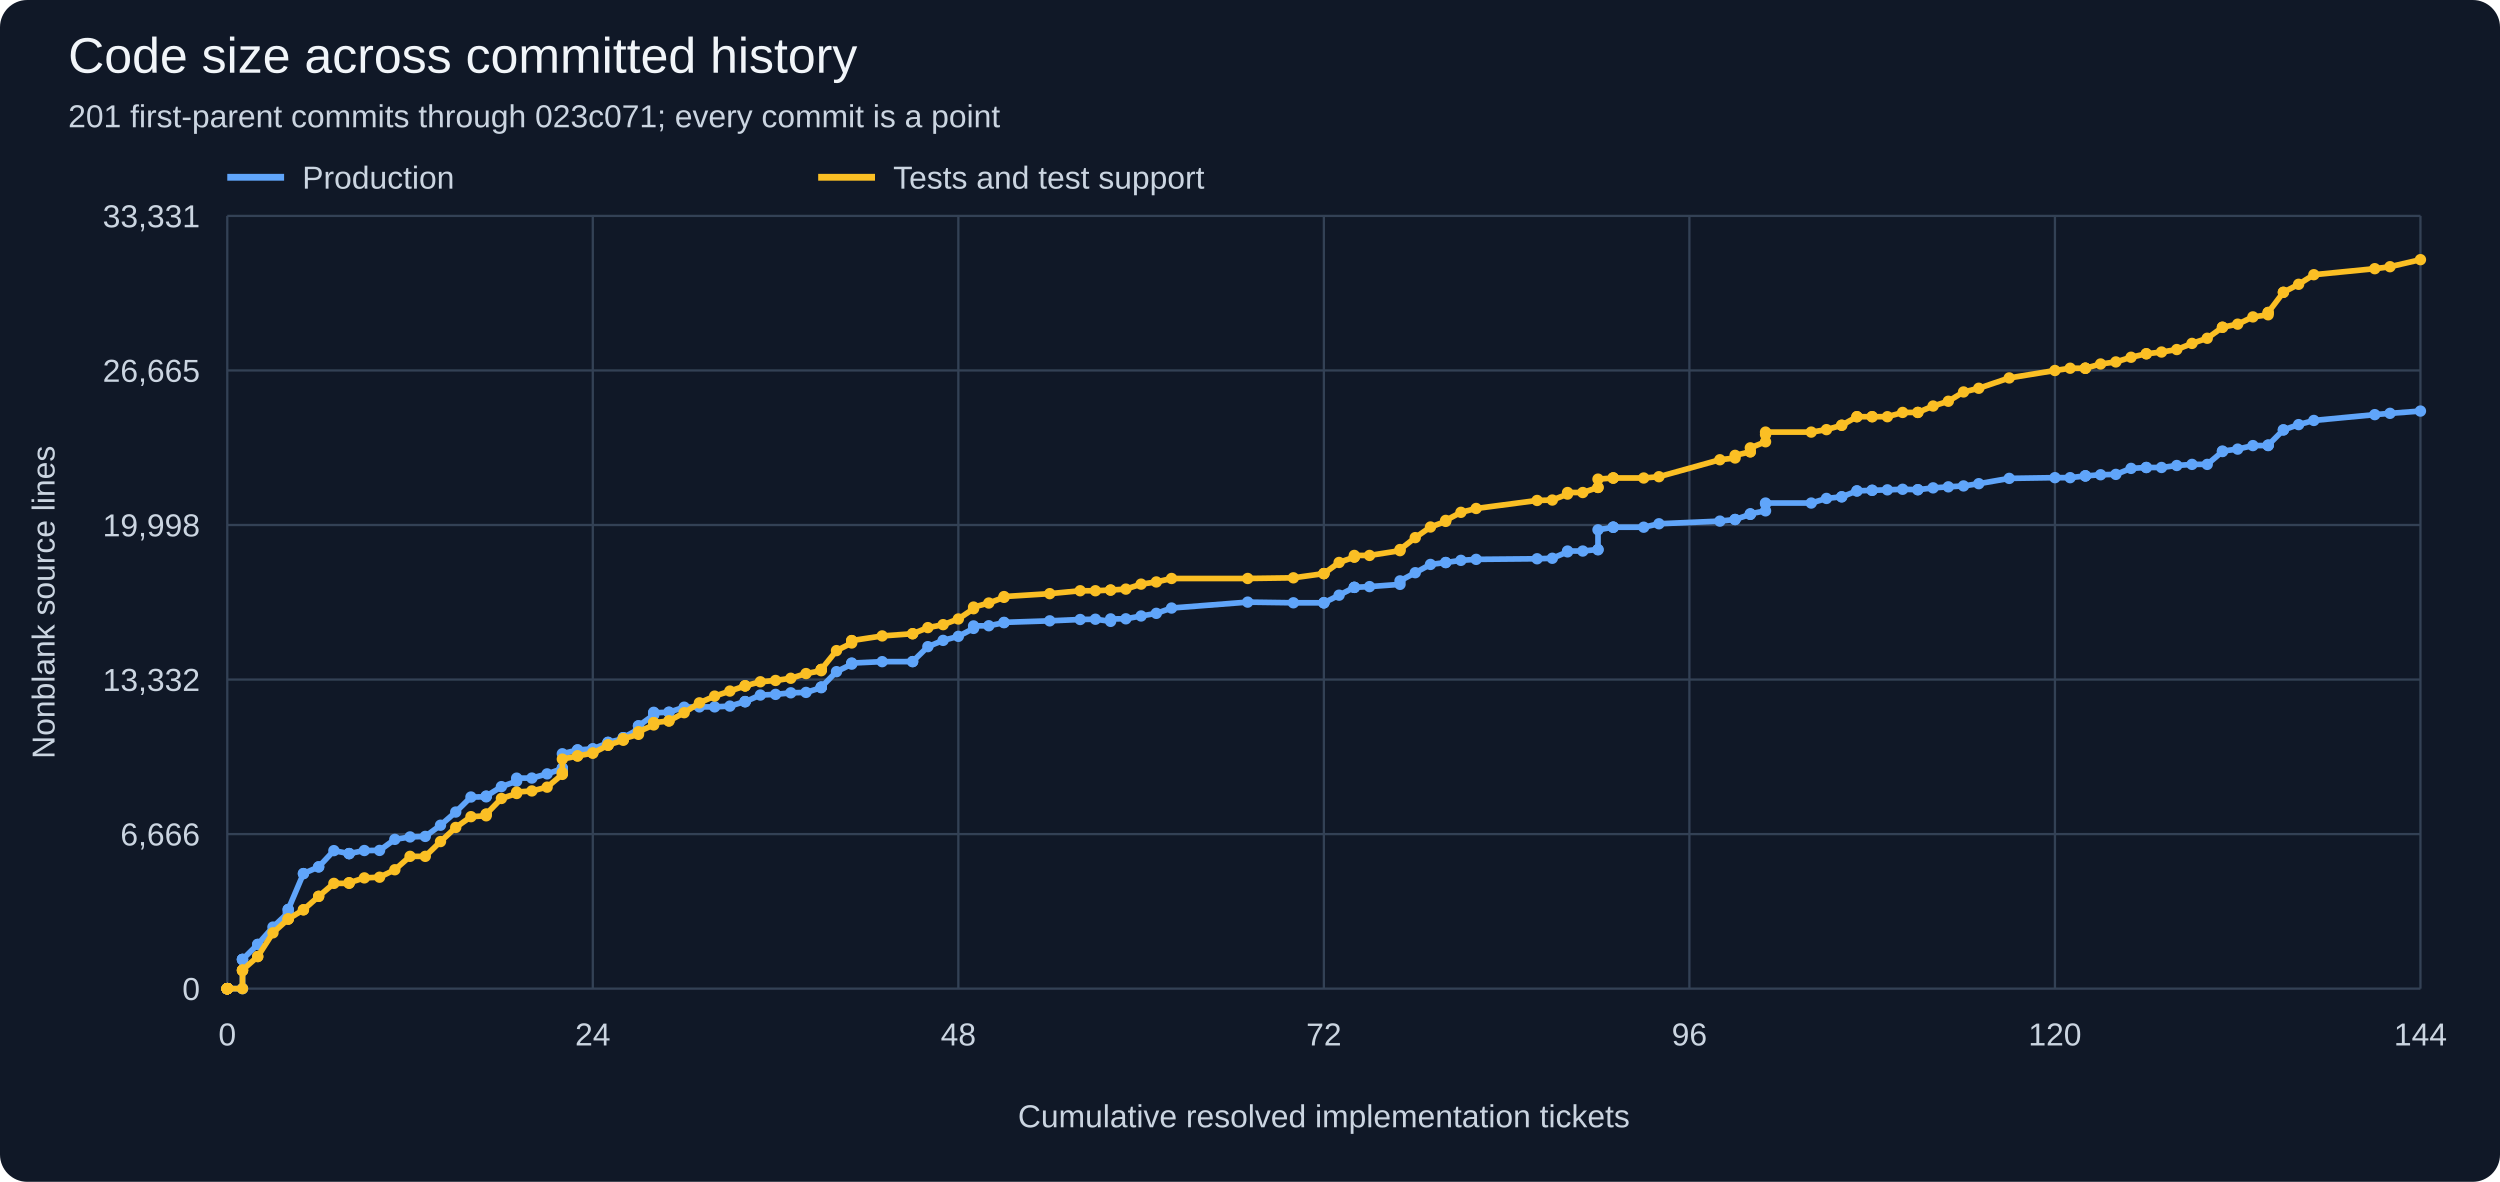
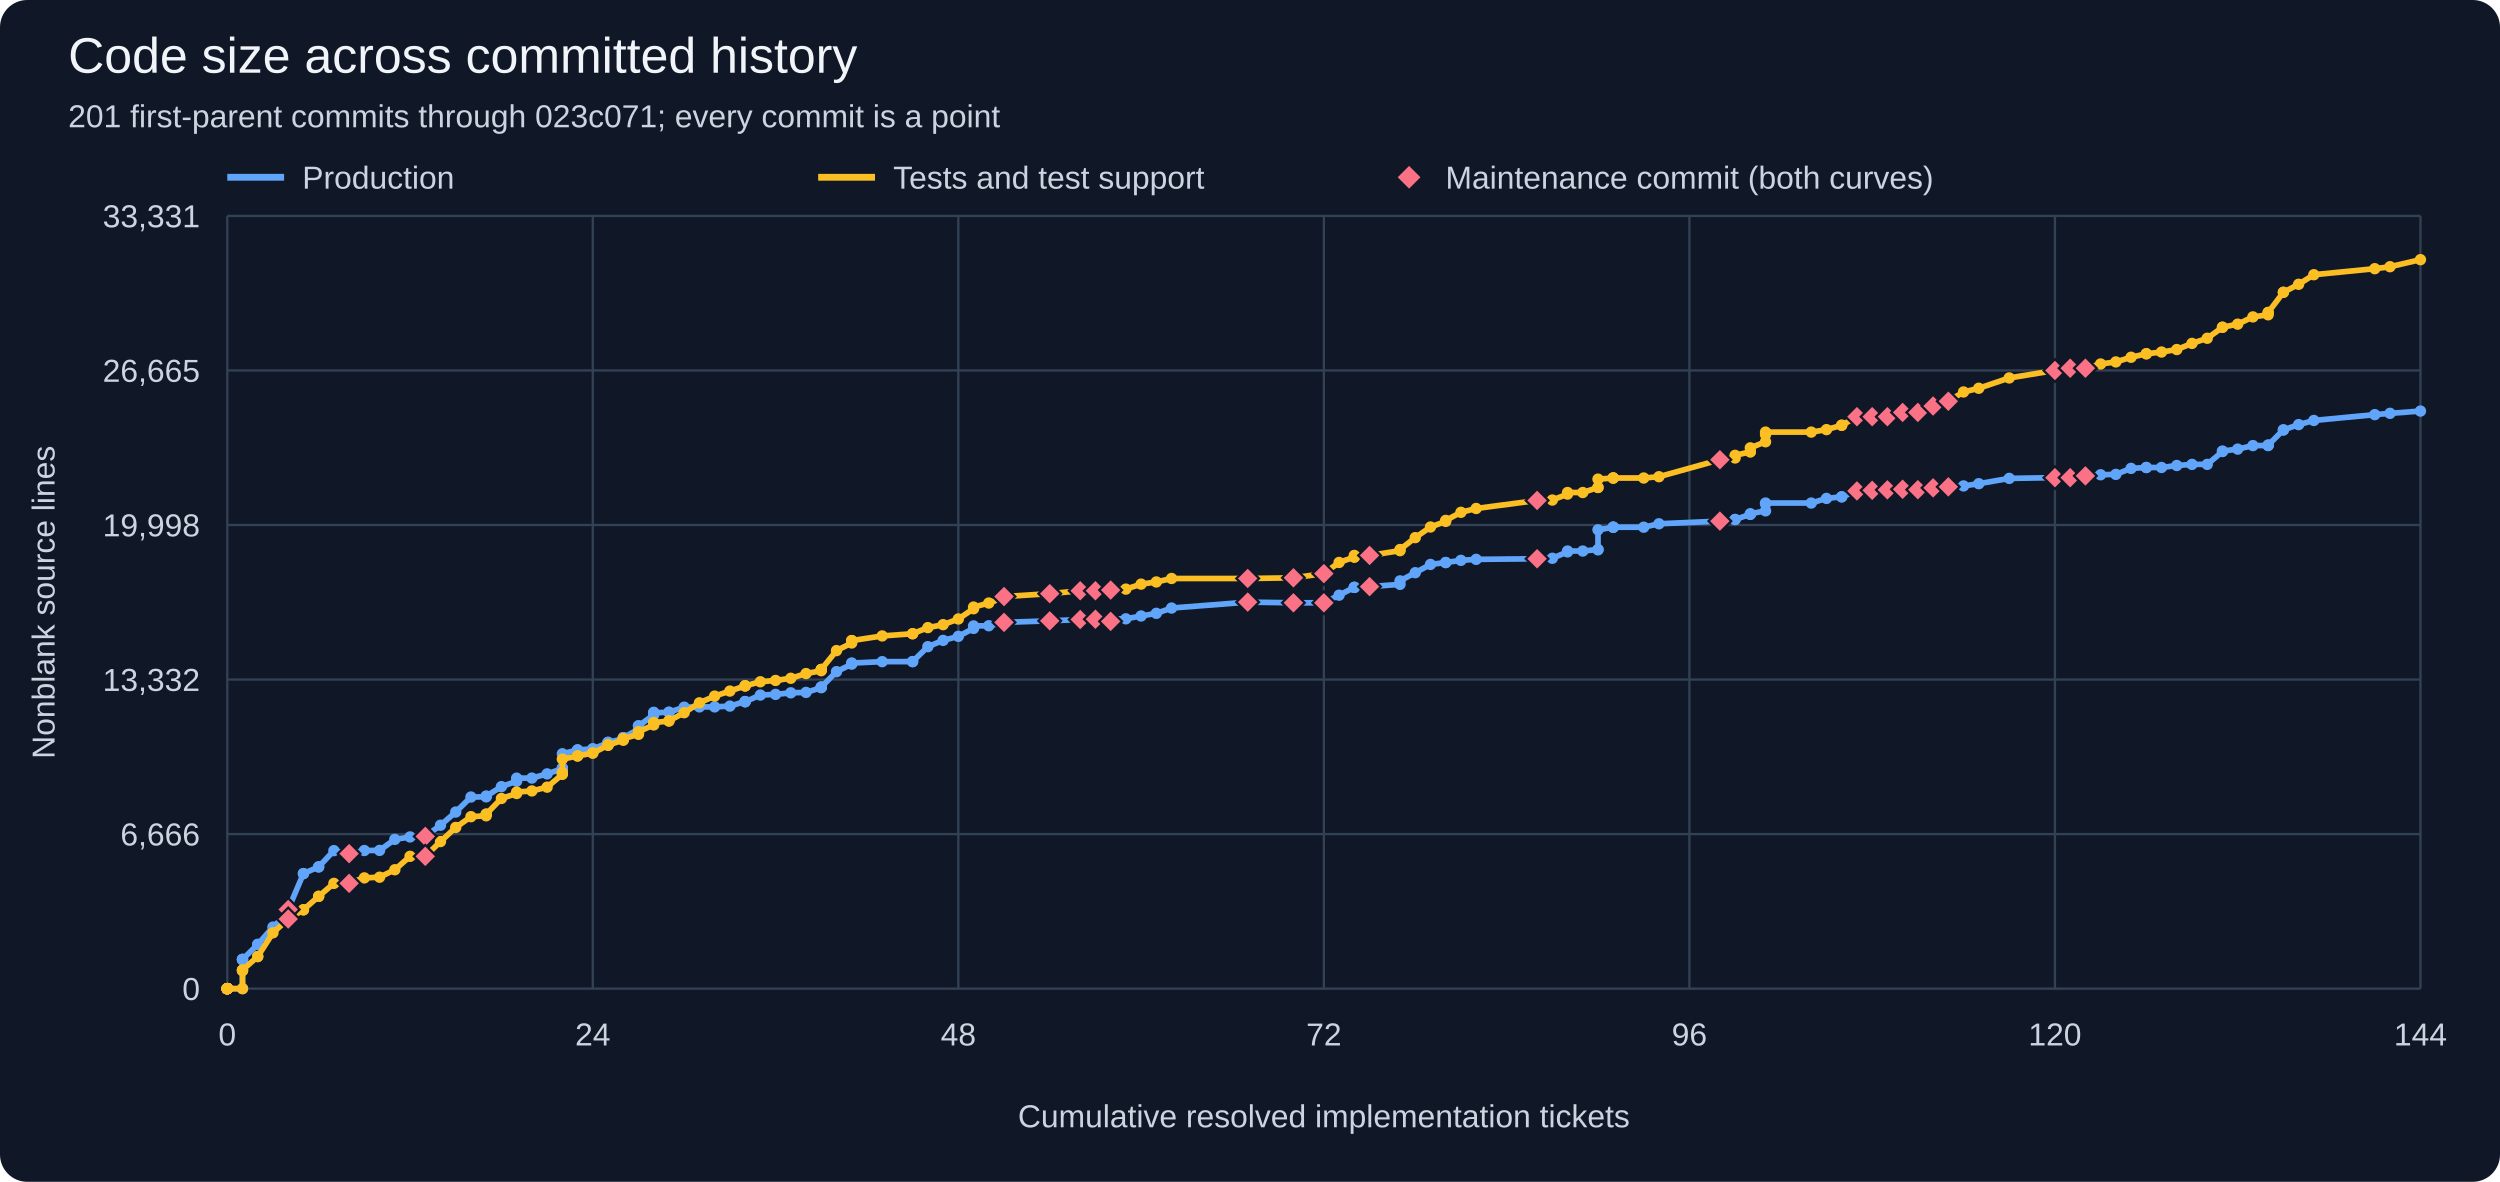
<svg xmlns="http://www.w3.org/2000/svg" viewBox="0 0 1100 520" role="img" aria-labelledby="title desc">
  <style>text{font-family:Arial,sans-serif;fill:#cbd5e1;font-size:14px}.grid{stroke:#334155;stroke-width:1}.line{fill:none;stroke-width:2.5;stroke-linejoin:round}</style>
  <rect width="1100" height="520" rx="12" fill="#101827" />
  <text x="30" y="32" style="font-size:22px;fill:#f1f5f9">Code size across committed history</text>
  <text x="30" y="56">201 first-parent commits through 023c071; every commit is a point</text>
  <path class="grid" d="M100,435.00h965" />
  <text x="88" y="440.00" text-anchor="end">0</text>
  <path class="grid" d="M100,367.00h965" />
  <text x="88" y="372.00" text-anchor="end">6,666</text>
  <path class="grid" d="M100,299.00h965" />
  <text x="88" y="304.00" text-anchor="end">13,332</text>
  <path class="grid" d="M100,231.00h965" />
  <text x="88" y="236.00" text-anchor="end">19,998</text>
  <path class="grid" d="M100,163.00h965" />
  <text x="88" y="168.00" text-anchor="end">26,665</text>
  <path class="grid" d="M100,95.00h965" />
  <text x="88" y="100.00" text-anchor="end">33,331</text>
  <path class="grid" d="M100.00,95v340" />
  <text x="100.00" y="460" text-anchor="middle">0</text>
  <path class="grid" d="M260.83,95v340" />
  <text x="260.83" y="460" text-anchor="middle">24</text>
  <path class="grid" d="M421.67,95v340" />
  <text x="421.67" y="460" text-anchor="middle">48</text>
  <path class="grid" d="M582.50,95v340" />
  <text x="582.50" y="460" text-anchor="middle">72</text>
  <path class="grid" d="M743.33,95v340" />
  <text x="743.33" y="460" text-anchor="middle">96</text>
  <path class="grid" d="M904.17,95v340" />
  <text x="904.17" y="460" text-anchor="middle">120</text>
  <path class="grid" d="M1065.00,95v340" />
  <text x="1065.00" y="460" text-anchor="middle">144</text>
  <polyline class="line" stroke="#60a5fa" points="100.00,435.00 100.00,435.00 100.00,435.00 100.00,435.00 100.00,435.00 100.00,435.00 100.00,435.00 100.00,435.00 100.00,435.00 100.00,435.00 100.00,435.00 100.00,435.00 100.00,435.00 100.00,435.00 100.00,435.00 100.00,435.00 100.00,435.00 100.00,435.00 100.00,435.00 106.70,435.00 106.70,422.16 106.70,422.16 106.70,422.16 106.70,422.16 113.40,415.55 113.40,415.55 120.10,407.92 126.81,401.55 126.81,400.17 126.81,400.17 133.51,384.38 133.51,384.38 140.21,381.43 140.21,381.43 146.91,374.28 153.61,375.61 153.61,375.57 153.61,375.57 160.31,374.23 167.01,374.18 173.72,369.32 180.42,368.25 187.12,368.02 193.82,363.10 200.52,357.30 207.22,350.69 213.92,350.61 213.92,350.33 213.92,350.33 220.62,346.12 227.33,343.73 227.33,342.39 234.03,342.35 240.73,340.51 247.43,338.20 247.43,338.11 247.43,337.93 247.43,331.66 254.13,329.97 254.13,329.97 260.83,329.51 260.83,329.51 267.53,326.86 267.53,326.64 267.53,326.64 274.24,325.07 274.24,325.13 274.24,324.56 274.24,324.56 280.94,320.86 280.94,319.38 280.94,319.38 287.64,314.57 287.64,313.42 287.64,313.63 294.34,313.39 294.34,313.39 301.04,311.16 307.74,311.03 314.44,311.03 321.15,310.68 327.85,308.67 327.85,308.76 327.85,308.76 334.55,305.82 341.25,305.53 347.95,304.84 354.65,304.66 361.35,302.59 361.35,302.35 361.35,302.35 361.35,302.35 368.06,295.53 374.76,292.22 374.76,291.89 374.76,291.75 388.16,291.13 401.56,291.10 401.56,291.10 408.26,284.53 414.97,281.77 421.67,279.99 428.37,276.50 428.37,275.41 435.07,275.33 441.77,273.98 441.77,273.84 461.88,273.17 475.28,272.58 481.98,272.46 488.68,273.40 488.68,272.32 495.38,272.28 502.08,271.03 508.78,269.87 515.49,267.54 548.99,264.93 569.10,265.23 582.50,265.23 582.50,265.23 582.50,265.23 589.20,261.88 595.90,258.45 595.90,258.45 595.90,258.44 602.60,258.11 616.01,257.12 616.01,255.59 622.71,251.99 629.41,248.35 636.11,247.51 636.11,247.52 642.81,246.55 649.51,246.12 676.32,245.86 683.02,245.64 689.72,242.82 689.72,242.46 696.42,242.46 703.12,241.77 703.12,241.91 703.12,233.12 709.83,231.97 709.83,231.97 709.83,231.97 723.23,231.97 729.93,230.46 756.74,229.29 763.44,228.58 763.44,228.58 770.14,226.30 770.14,226.30 770.14,226.05 776.84,224.77 776.84,221.69 776.84,221.34 796.94,221.34 803.65,219.31 810.35,218.60 810.35,218.60 817.05,216.01 817.05,216.01 823.75,215.73 823.75,215.73 830.45,215.53 837.15,215.28 843.85,215.47 843.85,215.47 850.56,214.66 857.26,214.21 863.96,213.81 870.66,212.82 884.06,210.49 904.17,210.17 910.87,210.17 917.57,209.39 917.57,209.39 917.57,209.39 924.27,208.89 930.97,208.73 937.67,206.09 944.38,205.70 944.38,205.70 951.08,205.69 957.78,204.82 964.48,204.33 971.18,204.33 977.88,198.68 977.88,198.47 984.58,197.61 991.28,196.06 997.99,196.06 997.99,195.86 997.99,195.86 1004.69,189.16 1004.69,189.16 1011.39,186.83 1018.09,185.00 1044.90,182.44 1051.60,181.87 1065.00,180.87" />
  <circle cx="100.00" cy="435.00" r="2.5" fill="#60a5fa" />
  <circle cx="100.00" cy="435.00" r="2.5" fill="#60a5fa" />
  <circle cx="100.00" cy="435.00" r="2.5" fill="#60a5fa" />
  <circle cx="100.00" cy="435.00" r="2.5" fill="#60a5fa" />
  <circle cx="100.00" cy="435.00" r="2.5" fill="#60a5fa" />
  <circle cx="100.00" cy="435.00" r="2.5" fill="#60a5fa" />
  <circle cx="100.00" cy="435.00" r="2.5" fill="#60a5fa" />
  <circle cx="100.00" cy="435.00" r="2.5" fill="#60a5fa" />
  <circle cx="100.00" cy="435.00" r="2.5" fill="#60a5fa" />
  <circle cx="100.00" cy="435.00" r="2.5" fill="#60a5fa" />
  <circle cx="100.00" cy="435.00" r="2.5" fill="#60a5fa" />
  <circle cx="100.00" cy="435.00" r="2.5" fill="#60a5fa" />
  <circle cx="100.00" cy="435.00" r="2.5" fill="#60a5fa" />
  <circle cx="100.00" cy="435.00" r="2.5" fill="#60a5fa" />
  <circle cx="100.00" cy="435.00" r="2.5" fill="#60a5fa" />
  <circle cx="100.00" cy="435.00" r="2.5" fill="#60a5fa" />
  <circle cx="100.00" cy="435.00" r="2.5" fill="#60a5fa" />
  <circle cx="100.00" cy="435.00" r="2.5" fill="#60a5fa" />
  <circle cx="100.00" cy="435.00" r="2.5" fill="#60a5fa" />
  <circle cx="106.70" cy="435.00" r="2.5" fill="#60a5fa" />
  <circle cx="106.70" cy="422.16" r="2.5" fill="#60a5fa" />
  <circle cx="106.70" cy="422.16" r="2.5" fill="#60a5fa" />
  <circle cx="106.70" cy="422.16" r="2.5" fill="#60a5fa" />
  <circle cx="106.70" cy="422.16" r="2.5" fill="#60a5fa" />
  <circle cx="113.40" cy="415.55" r="2.5" fill="#60a5fa" />
  <circle cx="113.40" cy="415.55" r="2.5" fill="#60a5fa" />
  <circle cx="120.10" cy="407.92" r="2.5" fill="#60a5fa" />
  <circle cx="126.81" cy="401.55" r="2.5" fill="#60a5fa" />
  <circle cx="126.81" cy="400.17" r="2.5" fill="#60a5fa" />
  <circle cx="126.81" cy="400.17" r="2.5" fill="#60a5fa" />
  <circle cx="133.51" cy="384.38" r="2.5" fill="#60a5fa" />
  <circle cx="133.51" cy="384.38" r="2.5" fill="#60a5fa" />
  <circle cx="140.21" cy="381.43" r="2.5" fill="#60a5fa" />
  <circle cx="140.21" cy="381.43" r="2.5" fill="#60a5fa" />
  <circle cx="146.91" cy="374.28" r="2.5" fill="#60a5fa" />
  <circle cx="153.61" cy="375.61" r="2.5" fill="#60a5fa" />
  <circle cx="153.61" cy="375.57" r="2.5" fill="#60a5fa" />
  <circle cx="153.61" cy="375.57" r="2.5" fill="#60a5fa" />
  <circle cx="160.31" cy="374.23" r="2.5" fill="#60a5fa" />
  <circle cx="167.01" cy="374.18" r="2.5" fill="#60a5fa" />
  <circle cx="173.72" cy="369.32" r="2.5" fill="#60a5fa" />
  <circle cx="180.42" cy="368.25" r="2.5" fill="#60a5fa" />
  <circle cx="187.12" cy="368.02" r="2.5" fill="#60a5fa" />
  <circle cx="193.82" cy="363.10" r="2.5" fill="#60a5fa" />
  <circle cx="200.52" cy="357.30" r="2.5" fill="#60a5fa" />
  <circle cx="207.22" cy="350.69" r="2.5" fill="#60a5fa" />
  <circle cx="213.92" cy="350.61" r="2.5" fill="#60a5fa" />
  <circle cx="213.92" cy="350.33" r="2.5" fill="#60a5fa" />
  <circle cx="213.92" cy="350.33" r="2.5" fill="#60a5fa" />
  <circle cx="220.62" cy="346.12" r="2.5" fill="#60a5fa" />
  <circle cx="227.33" cy="343.73" r="2.5" fill="#60a5fa" />
  <circle cx="227.33" cy="342.39" r="2.5" fill="#60a5fa" />
  <circle cx="234.03" cy="342.35" r="2.5" fill="#60a5fa" />
  <circle cx="240.73" cy="340.51" r="2.5" fill="#60a5fa" />
  <circle cx="247.43" cy="338.20" r="2.5" fill="#60a5fa" />
  <circle cx="247.43" cy="338.11" r="2.5" fill="#60a5fa" />
  <circle cx="247.43" cy="337.93" r="2.5" fill="#60a5fa" />
  <circle cx="247.43" cy="331.66" r="2.5" fill="#60a5fa" />
  <circle cx="254.13" cy="329.97" r="2.5" fill="#60a5fa" />
  <circle cx="254.13" cy="329.97" r="2.5" fill="#60a5fa" />
  <circle cx="260.83" cy="329.51" r="2.5" fill="#60a5fa" />
  <circle cx="260.83" cy="329.51" r="2.5" fill="#60a5fa" />
  <circle cx="267.53" cy="326.86" r="2.5" fill="#60a5fa" />
  <circle cx="267.53" cy="326.64" r="2.5" fill="#60a5fa" />
  <circle cx="267.53" cy="326.64" r="2.5" fill="#60a5fa" />
  <circle cx="274.24" cy="325.07" r="2.5" fill="#60a5fa" />
  <circle cx="274.24" cy="325.13" r="2.5" fill="#60a5fa" />
  <circle cx="274.24" cy="324.56" r="2.5" fill="#60a5fa" />
  <circle cx="274.24" cy="324.56" r="2.5" fill="#60a5fa" />
  <circle cx="280.94" cy="320.86" r="2.5" fill="#60a5fa" />
  <circle cx="280.94" cy="319.38" r="2.5" fill="#60a5fa" />
  <circle cx="280.94" cy="319.38" r="2.5" fill="#60a5fa" />
  <circle cx="287.64" cy="314.57" r="2.5" fill="#60a5fa" />
  <circle cx="287.64" cy="313.42" r="2.5" fill="#60a5fa" />
  <circle cx="287.64" cy="313.63" r="2.5" fill="#60a5fa" />
  <circle cx="294.34" cy="313.39" r="2.5" fill="#60a5fa" />
  <circle cx="294.34" cy="313.39" r="2.5" fill="#60a5fa" />
  <circle cx="301.04" cy="311.16" r="2.5" fill="#60a5fa" />
  <circle cx="307.74" cy="311.03" r="2.5" fill="#60a5fa" />
  <circle cx="314.44" cy="311.03" r="2.5" fill="#60a5fa" />
  <circle cx="321.15" cy="310.68" r="2.5" fill="#60a5fa" />
  <circle cx="327.85" cy="308.67" r="2.5" fill="#60a5fa" />
  <circle cx="327.85" cy="308.76" r="2.5" fill="#60a5fa" />
  <circle cx="327.85" cy="308.76" r="2.5" fill="#60a5fa" />
  <circle cx="334.55" cy="305.82" r="2.5" fill="#60a5fa" />
  <circle cx="341.25" cy="305.53" r="2.5" fill="#60a5fa" />
  <circle cx="347.95" cy="304.84" r="2.5" fill="#60a5fa" />
  <circle cx="354.65" cy="304.66" r="2.5" fill="#60a5fa" />
  <circle cx="361.35" cy="302.59" r="2.5" fill="#60a5fa" />
  <circle cx="361.35" cy="302.35" r="2.5" fill="#60a5fa" />
  <circle cx="361.35" cy="302.35" r="2.5" fill="#60a5fa" />
  <circle cx="361.35" cy="302.35" r="2.5" fill="#60a5fa" />
  <circle cx="368.06" cy="295.53" r="2.5" fill="#60a5fa" />
  <circle cx="374.76" cy="292.22" r="2.5" fill="#60a5fa" />
  <circle cx="374.76" cy="291.89" r="2.5" fill="#60a5fa" />
  <circle cx="374.76" cy="291.75" r="2.5" fill="#60a5fa" />
  <circle cx="388.16" cy="291.13" r="2.5" fill="#60a5fa" />
  <circle cx="401.56" cy="291.10" r="2.5" fill="#60a5fa" />
  <circle cx="401.56" cy="291.10" r="2.5" fill="#60a5fa" />
  <circle cx="408.26" cy="284.53" r="2.5" fill="#60a5fa" />
  <circle cx="414.97" cy="281.77" r="2.5" fill="#60a5fa" />
  <circle cx="421.67" cy="279.99" r="2.5" fill="#60a5fa" />
  <circle cx="428.37" cy="276.50" r="2.5" fill="#60a5fa" />
  <circle cx="428.37" cy="275.41" r="2.5" fill="#60a5fa" />
  <circle cx="435.07" cy="275.33" r="2.5" fill="#60a5fa" />
  <circle cx="441.77" cy="273.98" r="2.5" fill="#60a5fa" />
  <circle cx="441.77" cy="273.84" r="2.5" fill="#60a5fa" />
  <circle cx="461.88" cy="273.17" r="2.5" fill="#60a5fa" />
  <circle cx="475.28" cy="272.58" r="2.5" fill="#60a5fa" />
  <circle cx="481.98" cy="272.46" r="2.5" fill="#60a5fa" />
  <circle cx="488.68" cy="273.40" r="2.5" fill="#60a5fa" />
  <circle cx="488.68" cy="272.32" r="2.5" fill="#60a5fa" />
  <circle cx="495.38" cy="272.28" r="2.5" fill="#60a5fa" />
  <circle cx="502.08" cy="271.03" r="2.5" fill="#60a5fa" />
  <circle cx="508.78" cy="269.87" r="2.5" fill="#60a5fa" />
  <circle cx="515.49" cy="267.54" r="2.5" fill="#60a5fa" />
  <circle cx="548.99" cy="264.93" r="2.5" fill="#60a5fa" />
  <circle cx="569.10" cy="265.23" r="2.5" fill="#60a5fa" />
  <circle cx="582.50" cy="265.23" r="2.5" fill="#60a5fa" />
  <circle cx="582.50" cy="265.23" r="2.5" fill="#60a5fa" />
  <circle cx="582.50" cy="265.23" r="2.5" fill="#60a5fa" />
  <circle cx="589.20" cy="261.88" r="2.5" fill="#60a5fa" />
  <circle cx="595.90" cy="258.45" r="2.5" fill="#60a5fa" />
  <circle cx="595.90" cy="258.45" r="2.5" fill="#60a5fa" />
  <circle cx="595.90" cy="258.44" r="2.5" fill="#60a5fa" />
  <circle cx="602.60" cy="258.11" r="2.5" fill="#60a5fa" />
  <circle cx="616.01" cy="257.12" r="2.5" fill="#60a5fa" />
  <circle cx="616.01" cy="255.59" r="2.5" fill="#60a5fa" />
  <circle cx="622.71" cy="251.99" r="2.5" fill="#60a5fa" />
  <circle cx="629.41" cy="248.35" r="2.5" fill="#60a5fa" />
  <circle cx="636.11" cy="247.51" r="2.5" fill="#60a5fa" />
  <circle cx="636.11" cy="247.52" r="2.5" fill="#60a5fa" />
  <circle cx="642.81" cy="246.55" r="2.5" fill="#60a5fa" />
  <circle cx="649.51" cy="246.12" r="2.5" fill="#60a5fa" />
  <circle cx="676.32" cy="245.86" r="2.5" fill="#60a5fa" />
  <circle cx="683.02" cy="245.64" r="2.5" fill="#60a5fa" />
  <circle cx="689.72" cy="242.82" r="2.5" fill="#60a5fa" />
  <circle cx="689.72" cy="242.46" r="2.5" fill="#60a5fa" />
  <circle cx="696.42" cy="242.46" r="2.5" fill="#60a5fa" />
  <circle cx="703.12" cy="241.77" r="2.5" fill="#60a5fa" />
  <circle cx="703.12" cy="241.91" r="2.5" fill="#60a5fa" />
  <circle cx="703.12" cy="233.12" r="2.5" fill="#60a5fa" />
  <circle cx="709.83" cy="231.97" r="2.5" fill="#60a5fa" />
  <circle cx="709.83" cy="231.97" r="2.5" fill="#60a5fa" />
  <circle cx="709.83" cy="231.97" r="2.5" fill="#60a5fa" />
  <circle cx="723.23" cy="231.97" r="2.5" fill="#60a5fa" />
  <circle cx="729.93" cy="230.46" r="2.5" fill="#60a5fa" />
  <circle cx="756.74" cy="229.29" r="2.5" fill="#60a5fa" />
  <circle cx="763.44" cy="228.58" r="2.5" fill="#60a5fa" />
  <circle cx="763.44" cy="228.58" r="2.5" fill="#60a5fa" />
  <circle cx="770.14" cy="226.30" r="2.5" fill="#60a5fa" />
  <circle cx="770.14" cy="226.30" r="2.5" fill="#60a5fa" />
  <circle cx="770.14" cy="226.05" r="2.5" fill="#60a5fa" />
  <circle cx="776.84" cy="224.77" r="2.5" fill="#60a5fa" />
  <circle cx="776.84" cy="221.69" r="2.5" fill="#60a5fa" />
  <circle cx="776.84" cy="221.34" r="2.5" fill="#60a5fa" />
  <circle cx="796.94" cy="221.34" r="2.5" fill="#60a5fa" />
  <circle cx="803.65" cy="219.31" r="2.5" fill="#60a5fa" />
  <circle cx="810.35" cy="218.60" r="2.5" fill="#60a5fa" />
  <circle cx="810.35" cy="218.60" r="2.5" fill="#60a5fa" />
  <circle cx="817.05" cy="216.01" r="2.5" fill="#60a5fa" />
  <circle cx="817.05" cy="216.01" r="2.5" fill="#60a5fa" />
  <circle cx="823.75" cy="215.73" r="2.5" fill="#60a5fa" />
  <circle cx="823.75" cy="215.73" r="2.5" fill="#60a5fa" />
  <circle cx="830.45" cy="215.53" r="2.5" fill="#60a5fa" />
  <circle cx="837.15" cy="215.28" r="2.5" fill="#60a5fa" />
  <circle cx="843.85" cy="215.47" r="2.5" fill="#60a5fa" />
  <circle cx="843.85" cy="215.47" r="2.5" fill="#60a5fa" />
  <circle cx="850.56" cy="214.66" r="2.5" fill="#60a5fa" />
  <circle cx="857.26" cy="214.21" r="2.5" fill="#60a5fa" />
  <circle cx="863.96" cy="213.81" r="2.5" fill="#60a5fa" />
  <circle cx="870.66" cy="212.82" r="2.5" fill="#60a5fa" />
  <circle cx="884.06" cy="210.49" r="2.5" fill="#60a5fa" />
  <circle cx="904.17" cy="210.17" r="2.5" fill="#60a5fa" />
  <circle cx="910.87" cy="210.17" r="2.5" fill="#60a5fa" />
  <circle cx="917.57" cy="209.39" r="2.5" fill="#60a5fa" />
  <circle cx="917.57" cy="209.39" r="2.5" fill="#60a5fa" />
  <circle cx="917.57" cy="209.39" r="2.5" fill="#60a5fa" />
  <circle cx="924.27" cy="208.89" r="2.5" fill="#60a5fa" />
  <circle cx="930.97" cy="208.73" r="2.5" fill="#60a5fa" />
  <circle cx="937.67" cy="206.09" r="2.5" fill="#60a5fa" />
  <circle cx="944.38" cy="205.70" r="2.5" fill="#60a5fa" />
  <circle cx="944.38" cy="205.70" r="2.5" fill="#60a5fa" />
  <circle cx="951.08" cy="205.69" r="2.5" fill="#60a5fa" />
  <circle cx="957.78" cy="204.82" r="2.5" fill="#60a5fa" />
  <circle cx="964.48" cy="204.33" r="2.5" fill="#60a5fa" />
  <circle cx="971.18" cy="204.33" r="2.5" fill="#60a5fa" />
  <circle cx="977.88" cy="198.68" r="2.5" fill="#60a5fa" />
  <circle cx="977.88" cy="198.47" r="2.5" fill="#60a5fa" />
  <circle cx="984.58" cy="197.61" r="2.5" fill="#60a5fa" />
  <circle cx="991.28" cy="196.06" r="2.5" fill="#60a5fa" />
  <circle cx="997.99" cy="196.06" r="2.5" fill="#60a5fa" />
  <circle cx="997.99" cy="195.86" r="2.5" fill="#60a5fa" />
  <circle cx="997.99" cy="195.86" r="2.5" fill="#60a5fa" />
  <circle cx="1004.69" cy="189.16" r="2.5" fill="#60a5fa" />
  <circle cx="1004.69" cy="189.16" r="2.5" fill="#60a5fa" />
  <circle cx="1011.39" cy="186.83" r="2.5" fill="#60a5fa" />
  <circle cx="1018.09" cy="185.00" r="2.5" fill="#60a5fa" />
  <circle cx="1044.90" cy="182.44" r="2.5" fill="#60a5fa" />
  <circle cx="1051.60" cy="181.87" r="2.5" fill="#60a5fa" />
  <circle cx="1065.00" cy="180.87" r="2.5" fill="#60a5fa" />
  <path stroke="#60a5fa" stroke-width="3" d="M100,78h25" />
  <text x="133" y="83">Production</text>
  <polyline class="line" stroke="#fbbf24" points="100.00,435.00 100.00,435.00 100.00,435.00 100.00,435.00 100.00,435.00 100.00,435.00 100.00,435.00 100.00,435.00 100.00,435.00 100.00,435.00 100.00,435.00 100.00,435.00 100.00,435.00 100.00,435.00 100.00,435.00 100.00,435.00 100.00,435.00 100.00,435.00 100.00,435.00 106.70,435.00 106.70,426.99 106.70,426.99 106.70,426.99 106.70,426.80 113.40,420.88 113.40,420.88 120.10,410.44 126.81,404.37 126.81,404.37 126.81,404.37 133.51,400.31 133.51,400.31 140.21,394.39 140.21,394.39 146.91,388.69 153.61,388.67 153.61,388.43 153.61,388.43 160.31,386.27 167.01,385.97 173.72,382.69 180.42,376.79 187.12,376.79 193.82,370.29 200.52,364.08 207.22,359.34 213.92,358.95 213.92,358.23 213.92,358.23 220.62,351.33 227.33,349.14 227.33,348.50 234.03,348.01 240.73,346.35 247.43,340.73 247.43,340.23 247.43,339.95 247.43,334.02 254.13,332.62 254.13,332.62 260.83,331.35 260.83,331.35 267.53,327.92 267.53,327.80 267.53,327.80 274.24,325.71 274.24,325.46 274.24,325.04 274.24,325.04 280.94,323.11 280.94,322.41 280.94,321.95 287.64,318.97 287.64,317.97 287.64,317.98 294.34,317.22 294.34,317.22 301.04,313.59 307.74,309.25 314.44,306.29 321.15,304.07 327.85,301.79 327.85,301.77 327.85,301.77 334.55,299.98 341.25,299.40 347.95,298.44 354.65,296.37 361.35,295.11 361.35,294.58 361.35,294.58 361.35,294.58 368.06,286.27 374.76,282.91 374.76,281.86 374.76,281.86 388.16,279.81 401.56,278.84 401.56,278.84 408.26,276.15 414.97,274.85 421.67,272.35 428.37,267.84 428.37,267.11 435.07,265.33 441.77,262.84 441.77,262.49 461.88,261.21 475.28,259.93 481.98,259.93 488.68,259.63 488.68,259.63 495.38,259.21 502.08,257.02 508.78,256.06 515.49,254.53 548.99,254.53 569.10,254.24 582.50,252.38 582.50,252.38 582.50,252.38 589.20,247.48 595.90,245.11 595.90,245.11 595.90,244.39 602.60,244.39 616.01,242.29 616.01,241.79 622.71,236.56 629.41,231.88 636.11,229.41 636.11,228.98 642.81,225.42 649.51,223.73 676.32,220.20 683.02,220.02 689.72,217.40 689.72,216.71 696.42,216.71 703.12,214.48 703.12,214.47 703.12,210.82 709.83,210.32 709.83,210.32 709.83,210.32 723.23,210.32 729.93,209.75 756.74,202.29 763.44,201.51 763.44,200.36 770.14,198.80 770.14,198.80 770.14,197.06 776.84,194.38 776.84,191.25 776.84,190.12 796.94,190.12 803.65,189.04 810.35,187.11 810.35,187.11 817.05,183.35 817.05,183.35 823.75,183.35 823.75,183.35 830.45,183.35 837.15,181.47 843.85,181.47 843.85,181.47 850.56,178.65 857.26,176.55 863.96,172.46 870.66,170.84 884.06,166.29 904.17,163.02 910.87,162.02 917.57,162.02 917.57,162.02 917.57,162.02 924.27,160.15 930.97,159.25 937.67,157.19 944.38,155.66 944.38,155.66 951.08,154.89 957.78,153.80 964.48,151.10 971.18,148.84 977.88,144.02 977.88,143.97 984.58,142.63 991.28,139.44 997.99,138.51 997.99,137.49 997.99,137.49 1004.69,128.62 1004.69,128.62 1011.39,125.09 1018.09,120.87 1044.90,118.22 1051.60,117.35 1065.00,114.25" />
  <circle cx="100.00" cy="435.00" r="2.5" fill="#fbbf24" />
  <circle cx="100.00" cy="435.00" r="2.5" fill="#fbbf24" />
  <circle cx="100.00" cy="435.00" r="2.5" fill="#fbbf24" />
  <circle cx="100.00" cy="435.00" r="2.5" fill="#fbbf24" />
  <circle cx="100.00" cy="435.00" r="2.5" fill="#fbbf24" />
  <circle cx="100.00" cy="435.00" r="2.5" fill="#fbbf24" />
  <circle cx="100.00" cy="435.00" r="2.5" fill="#fbbf24" />
  <circle cx="100.00" cy="435.00" r="2.5" fill="#fbbf24" />
  <circle cx="100.00" cy="435.00" r="2.5" fill="#fbbf24" />
  <circle cx="100.00" cy="435.00" r="2.5" fill="#fbbf24" />
  <circle cx="100.00" cy="435.00" r="2.5" fill="#fbbf24" />
  <circle cx="100.00" cy="435.00" r="2.5" fill="#fbbf24" />
  <circle cx="100.00" cy="435.00" r="2.5" fill="#fbbf24" />
  <circle cx="100.00" cy="435.00" r="2.5" fill="#fbbf24" />
  <circle cx="100.00" cy="435.00" r="2.5" fill="#fbbf24" />
  <circle cx="100.00" cy="435.00" r="2.5" fill="#fbbf24" />
  <circle cx="100.00" cy="435.00" r="2.5" fill="#fbbf24" />
  <circle cx="100.00" cy="435.00" r="2.5" fill="#fbbf24" />
  <circle cx="100.00" cy="435.00" r="2.5" fill="#fbbf24" />
  <circle cx="106.70" cy="435.00" r="2.5" fill="#fbbf24" />
  <circle cx="106.70" cy="426.99" r="2.5" fill="#fbbf24" />
  <circle cx="106.70" cy="426.99" r="2.5" fill="#fbbf24" />
  <circle cx="106.70" cy="426.99" r="2.5" fill="#fbbf24" />
  <circle cx="106.70" cy="426.80" r="2.5" fill="#fbbf24" />
  <circle cx="113.40" cy="420.88" r="2.5" fill="#fbbf24" />
  <circle cx="113.40" cy="420.88" r="2.5" fill="#fbbf24" />
  <circle cx="120.10" cy="410.44" r="2.5" fill="#fbbf24" />
  <circle cx="126.81" cy="404.37" r="2.5" fill="#fbbf24" />
  <circle cx="126.81" cy="404.37" r="2.5" fill="#fbbf24" />
  <circle cx="126.81" cy="404.37" r="2.5" fill="#fbbf24" />
  <circle cx="133.51" cy="400.31" r="2.5" fill="#fbbf24" />
  <circle cx="133.51" cy="400.31" r="2.5" fill="#fbbf24" />
  <circle cx="140.21" cy="394.39" r="2.5" fill="#fbbf24" />
  <circle cx="140.21" cy="394.39" r="2.5" fill="#fbbf24" />
  <circle cx="146.91" cy="388.69" r="2.5" fill="#fbbf24" />
  <circle cx="153.61" cy="388.67" r="2.5" fill="#fbbf24" />
  <circle cx="153.61" cy="388.43" r="2.5" fill="#fbbf24" />
  <circle cx="153.61" cy="388.43" r="2.5" fill="#fbbf24" />
  <circle cx="160.31" cy="386.27" r="2.5" fill="#fbbf24" />
  <circle cx="167.01" cy="385.97" r="2.5" fill="#fbbf24" />
  <circle cx="173.72" cy="382.69" r="2.5" fill="#fbbf24" />
  <circle cx="180.42" cy="376.79" r="2.5" fill="#fbbf24" />
  <circle cx="187.12" cy="376.79" r="2.5" fill="#fbbf24" />
  <circle cx="193.82" cy="370.29" r="2.5" fill="#fbbf24" />
  <circle cx="200.52" cy="364.08" r="2.5" fill="#fbbf24" />
  <circle cx="207.22" cy="359.34" r="2.5" fill="#fbbf24" />
  <circle cx="213.92" cy="358.95" r="2.5" fill="#fbbf24" />
  <circle cx="213.92" cy="358.23" r="2.5" fill="#fbbf24" />
  <circle cx="213.92" cy="358.23" r="2.5" fill="#fbbf24" />
  <circle cx="220.62" cy="351.33" r="2.5" fill="#fbbf24" />
  <circle cx="227.33" cy="349.14" r="2.5" fill="#fbbf24" />
  <circle cx="227.33" cy="348.50" r="2.5" fill="#fbbf24" />
  <circle cx="234.03" cy="348.01" r="2.5" fill="#fbbf24" />
  <circle cx="240.73" cy="346.35" r="2.5" fill="#fbbf24" />
  <circle cx="247.43" cy="340.73" r="2.5" fill="#fbbf24" />
  <circle cx="247.43" cy="340.23" r="2.5" fill="#fbbf24" />
  <circle cx="247.43" cy="339.95" r="2.5" fill="#fbbf24" />
  <circle cx="247.43" cy="334.02" r="2.5" fill="#fbbf24" />
  <circle cx="254.13" cy="332.62" r="2.5" fill="#fbbf24" />
  <circle cx="254.13" cy="332.62" r="2.5" fill="#fbbf24" />
  <circle cx="260.83" cy="331.35" r="2.5" fill="#fbbf24" />
  <circle cx="260.83" cy="331.35" r="2.5" fill="#fbbf24" />
  <circle cx="267.53" cy="327.92" r="2.5" fill="#fbbf24" />
  <circle cx="267.53" cy="327.80" r="2.5" fill="#fbbf24" />
  <circle cx="267.53" cy="327.80" r="2.5" fill="#fbbf24" />
  <circle cx="274.24" cy="325.71" r="2.5" fill="#fbbf24" />
  <circle cx="274.24" cy="325.46" r="2.5" fill="#fbbf24" />
  <circle cx="274.24" cy="325.04" r="2.5" fill="#fbbf24" />
  <circle cx="274.24" cy="325.04" r="2.5" fill="#fbbf24" />
  <circle cx="280.94" cy="323.11" r="2.5" fill="#fbbf24" />
  <circle cx="280.94" cy="322.41" r="2.5" fill="#fbbf24" />
  <circle cx="280.94" cy="321.95" r="2.5" fill="#fbbf24" />
  <circle cx="287.64" cy="318.97" r="2.5" fill="#fbbf24" />
  <circle cx="287.64" cy="317.97" r="2.5" fill="#fbbf24" />
  <circle cx="287.64" cy="317.98" r="2.5" fill="#fbbf24" />
  <circle cx="294.34" cy="317.22" r="2.5" fill="#fbbf24" />
  <circle cx="294.34" cy="317.22" r="2.5" fill="#fbbf24" />
  <circle cx="301.04" cy="313.59" r="2.5" fill="#fbbf24" />
  <circle cx="307.74" cy="309.25" r="2.5" fill="#fbbf24" />
  <circle cx="314.44" cy="306.29" r="2.5" fill="#fbbf24" />
  <circle cx="321.15" cy="304.07" r="2.5" fill="#fbbf24" />
  <circle cx="327.85" cy="301.79" r="2.5" fill="#fbbf24" />
  <circle cx="327.85" cy="301.77" r="2.5" fill="#fbbf24" />
  <circle cx="327.85" cy="301.77" r="2.5" fill="#fbbf24" />
  <circle cx="334.55" cy="299.98" r="2.5" fill="#fbbf24" />
  <circle cx="341.25" cy="299.40" r="2.5" fill="#fbbf24" />
  <circle cx="347.95" cy="298.44" r="2.5" fill="#fbbf24" />
  <circle cx="354.65" cy="296.37" r="2.5" fill="#fbbf24" />
  <circle cx="361.35" cy="295.11" r="2.5" fill="#fbbf24" />
  <circle cx="361.35" cy="294.58" r="2.5" fill="#fbbf24" />
  <circle cx="361.35" cy="294.58" r="2.5" fill="#fbbf24" />
  <circle cx="361.35" cy="294.58" r="2.5" fill="#fbbf24" />
  <circle cx="368.06" cy="286.27" r="2.5" fill="#fbbf24" />
  <circle cx="374.76" cy="282.91" r="2.5" fill="#fbbf24" />
  <circle cx="374.76" cy="281.86" r="2.5" fill="#fbbf24" />
  <circle cx="374.76" cy="281.86" r="2.5" fill="#fbbf24" />
  <circle cx="388.16" cy="279.81" r="2.5" fill="#fbbf24" />
  <circle cx="401.56" cy="278.84" r="2.5" fill="#fbbf24" />
  <circle cx="401.56" cy="278.84" r="2.5" fill="#fbbf24" />
  <circle cx="408.26" cy="276.15" r="2.5" fill="#fbbf24" />
  <circle cx="414.97" cy="274.85" r="2.5" fill="#fbbf24" />
  <circle cx="421.67" cy="272.35" r="2.5" fill="#fbbf24" />
  <circle cx="428.37" cy="267.84" r="2.5" fill="#fbbf24" />
  <circle cx="428.37" cy="267.11" r="2.5" fill="#fbbf24" />
  <circle cx="435.07" cy="265.33" r="2.5" fill="#fbbf24" />
  <circle cx="441.77" cy="262.84" r="2.5" fill="#fbbf24" />
  <circle cx="441.77" cy="262.49" r="2.5" fill="#fbbf24" />
  <circle cx="461.88" cy="261.21" r="2.5" fill="#fbbf24" />
  <circle cx="475.28" cy="259.93" r="2.5" fill="#fbbf24" />
  <circle cx="481.98" cy="259.93" r="2.5" fill="#fbbf24" />
  <circle cx="488.68" cy="259.63" r="2.5" fill="#fbbf24" />
  <circle cx="488.68" cy="259.63" r="2.5" fill="#fbbf24" />
  <circle cx="495.38" cy="259.21" r="2.5" fill="#fbbf24" />
  <circle cx="502.08" cy="257.02" r="2.5" fill="#fbbf24" />
  <circle cx="508.78" cy="256.06" r="2.5" fill="#fbbf24" />
  <circle cx="515.49" cy="254.53" r="2.5" fill="#fbbf24" />
  <circle cx="548.99" cy="254.53" r="2.5" fill="#fbbf24" />
  <circle cx="569.10" cy="254.24" r="2.5" fill="#fbbf24" />
  <circle cx="582.50" cy="252.38" r="2.5" fill="#fbbf24" />
  <circle cx="582.50" cy="252.38" r="2.5" fill="#fbbf24" />
  <circle cx="582.50" cy="252.38" r="2.5" fill="#fbbf24" />
  <circle cx="589.20" cy="247.48" r="2.5" fill="#fbbf24" />
  <circle cx="595.90" cy="245.11" r="2.5" fill="#fbbf24" />
  <circle cx="595.90" cy="245.11" r="2.5" fill="#fbbf24" />
  <circle cx="595.90" cy="244.39" r="2.5" fill="#fbbf24" />
  <circle cx="602.60" cy="244.39" r="2.5" fill="#fbbf24" />
  <circle cx="616.01" cy="242.29" r="2.5" fill="#fbbf24" />
  <circle cx="616.01" cy="241.79" r="2.5" fill="#fbbf24" />
  <circle cx="622.71" cy="236.56" r="2.5" fill="#fbbf24" />
  <circle cx="629.41" cy="231.88" r="2.5" fill="#fbbf24" />
  <circle cx="636.11" cy="229.41" r="2.5" fill="#fbbf24" />
  <circle cx="636.11" cy="228.98" r="2.5" fill="#fbbf24" />
  <circle cx="642.81" cy="225.42" r="2.5" fill="#fbbf24" />
  <circle cx="649.51" cy="223.73" r="2.5" fill="#fbbf24" />
  <circle cx="676.32" cy="220.20" r="2.5" fill="#fbbf24" />
  <circle cx="683.02" cy="220.02" r="2.5" fill="#fbbf24" />
  <circle cx="689.72" cy="217.40" r="2.5" fill="#fbbf24" />
  <circle cx="689.72" cy="216.71" r="2.5" fill="#fbbf24" />
  <circle cx="696.42" cy="216.71" r="2.5" fill="#fbbf24" />
  <circle cx="703.12" cy="214.48" r="2.5" fill="#fbbf24" />
  <circle cx="703.12" cy="214.47" r="2.5" fill="#fbbf24" />
  <circle cx="703.12" cy="210.82" r="2.5" fill="#fbbf24" />
  <circle cx="709.83" cy="210.32" r="2.5" fill="#fbbf24" />
  <circle cx="709.83" cy="210.32" r="2.5" fill="#fbbf24" />
  <circle cx="709.83" cy="210.32" r="2.5" fill="#fbbf24" />
  <circle cx="723.23" cy="210.32" r="2.5" fill="#fbbf24" />
  <circle cx="729.93" cy="209.75" r="2.5" fill="#fbbf24" />
  <circle cx="756.74" cy="202.29" r="2.5" fill="#fbbf24" />
  <circle cx="763.44" cy="201.51" r="2.5" fill="#fbbf24" />
  <circle cx="763.44" cy="200.36" r="2.5" fill="#fbbf24" />
  <circle cx="770.14" cy="198.80" r="2.5" fill="#fbbf24" />
  <circle cx="770.14" cy="198.80" r="2.5" fill="#fbbf24" />
  <circle cx="770.14" cy="197.06" r="2.5" fill="#fbbf24" />
  <circle cx="776.84" cy="194.38" r="2.5" fill="#fbbf24" />
  <circle cx="776.84" cy="191.25" r="2.5" fill="#fbbf24" />
  <circle cx="776.84" cy="190.12" r="2.5" fill="#fbbf24" />
  <circle cx="796.94" cy="190.12" r="2.5" fill="#fbbf24" />
  <circle cx="803.65" cy="189.04" r="2.5" fill="#fbbf24" />
  <circle cx="810.35" cy="187.11" r="2.5" fill="#fbbf24" />
  <circle cx="810.35" cy="187.11" r="2.5" fill="#fbbf24" />
  <circle cx="817.05" cy="183.35" r="2.5" fill="#fbbf24" />
  <circle cx="817.05" cy="183.35" r="2.5" fill="#fbbf24" />
  <circle cx="823.75" cy="183.35" r="2.5" fill="#fbbf24" />
  <circle cx="823.75" cy="183.35" r="2.5" fill="#fbbf24" />
  <circle cx="830.45" cy="183.35" r="2.5" fill="#fbbf24" />
  <circle cx="837.15" cy="181.47" r="2.5" fill="#fbbf24" />
  <circle cx="843.85" cy="181.47" r="2.5" fill="#fbbf24" />
  <circle cx="843.85" cy="181.47" r="2.5" fill="#fbbf24" />
  <circle cx="850.56" cy="178.65" r="2.5" fill="#fbbf24" />
  <circle cx="857.26" cy="176.55" r="2.5" fill="#fbbf24" />
  <circle cx="863.96" cy="172.46" r="2.5" fill="#fbbf24" />
  <circle cx="870.66" cy="170.84" r="2.5" fill="#fbbf24" />
  <circle cx="884.06" cy="166.29" r="2.5" fill="#fbbf24" />
  <circle cx="904.17" cy="163.02" r="2.5" fill="#fbbf24" />
  <circle cx="910.87" cy="162.02" r="2.5" fill="#fbbf24" />
  <circle cx="917.57" cy="162.02" r="2.5" fill="#fbbf24" />
  <circle cx="917.57" cy="162.02" r="2.5" fill="#fbbf24" />
  <circle cx="917.57" cy="162.02" r="2.5" fill="#fbbf24" />
  <circle cx="924.27" cy="160.15" r="2.5" fill="#fbbf24" />
  <circle cx="930.97" cy="159.25" r="2.5" fill="#fbbf24" />
  <circle cx="937.67" cy="157.19" r="2.5" fill="#fbbf24" />
  <circle cx="944.38" cy="155.66" r="2.5" fill="#fbbf24" />
  <circle cx="944.38" cy="155.66" r="2.5" fill="#fbbf24" />
  <circle cx="951.08" cy="154.89" r="2.5" fill="#fbbf24" />
  <circle cx="957.78" cy="153.80" r="2.5" fill="#fbbf24" />
  <circle cx="964.48" cy="151.10" r="2.5" fill="#fbbf24" />
  <circle cx="971.18" cy="148.84" r="2.5" fill="#fbbf24" />
  <circle cx="977.88" cy="144.02" r="2.5" fill="#fbbf24" />
  <circle cx="977.88" cy="143.97" r="2.5" fill="#fbbf24" />
  <circle cx="984.58" cy="142.63" r="2.5" fill="#fbbf24" />
  <circle cx="991.28" cy="139.44" r="2.5" fill="#fbbf24" />
  <circle cx="997.99" cy="138.51" r="2.5" fill="#fbbf24" />
  <circle cx="997.99" cy="137.49" r="2.5" fill="#fbbf24" />
  <circle cx="997.99" cy="137.49" r="2.5" fill="#fbbf24" />
  <circle cx="1004.69" cy="128.62" r="2.5" fill="#fbbf24" />
  <circle cx="1004.69" cy="128.62" r="2.5" fill="#fbbf24" />
  <circle cx="1011.39" cy="125.09" r="2.5" fill="#fbbf24" />
  <circle cx="1018.09" cy="120.87" r="2.5" fill="#fbbf24" />
  <circle cx="1044.90" cy="118.22" r="2.5" fill="#fbbf24" />
  <circle cx="1051.60" cy="117.35" r="2.5" fill="#fbbf24" />
  <circle cx="1065.00" cy="114.25" r="2.5" fill="#fbbf24" />
  <path stroke="#fbbf24" stroke-width="3" d="M360,78h25" />
  <text x="393" y="83">Tests and test support</text>
+   <g data-maintenance-id="M1">
+     <path d="M126.81,395.17l5,5 -5,5 -5,-5z" fill="#fb7185" stroke="#101827" stroke-width="1" />
+     <path d="M126.81,399.37l5,5 -5,5 -5,-5z" fill="#fb7185" stroke="#101827" stroke-width="1" />
+   </g>
+   <g data-maintenance-id="M2">
+     <path d="M153.61,370.61l5,5 -5,5 -5,-5z" fill="#fb7185" stroke="#101827" stroke-width="1" />
+     <path d="M153.61,383.67l5,5 -5,5 -5,-5z" fill="#fb7185" stroke="#101827" stroke-width="1" />
+   </g>
+   <g data-maintenance-id="M3">
+     <path d="M187.12,363.02l5,5 -5,5 -5,-5z" fill="#fb7185" stroke="#101827" stroke-width="1" />
+     <path d="M187.12,371.79l5,5 -5,5 -5,-5z" fill="#fb7185" stroke="#101827" stroke-width="1" />
+   </g>
+   <g data-maintenance-id="M4">
+     <path d="M441.77,268.84l5,5 -5,5 -5,-5z" fill="#fb7185" stroke="#101827" stroke-width="1" />
+     <path d="M441.77,257.49l5,5 -5,5 -5,-5z" fill="#fb7185" stroke="#101827" stroke-width="1" />
+   </g>
+   <g data-maintenance-id="M5">
+     <path d="M461.88,268.17l5,5 -5,5 -5,-5z" fill="#fb7185" stroke="#101827" stroke-width="1" />
+     <path d="M461.88,256.21l5,5 -5,5 -5,-5z" fill="#fb7185" stroke="#101827" stroke-width="1" />
+   </g>
+   <g data-maintenance-id="M6">
+     <path d="M475.28,267.58l5,5 -5,5 -5,-5z" fill="#fb7185" stroke="#101827" stroke-width="1" />
+     <path d="M475.28,254.93l5,5 -5,5 -5,-5z" fill="#fb7185" stroke="#101827" stroke-width="1" />
+   </g>
+   <g data-maintenance-id="M7">
+     <path d="M481.98,267.46l5,5 -5,5 -5,-5z" fill="#fb7185" stroke="#101827" stroke-width="1" />
+     <path d="M481.98,254.93l5,5 -5,5 -5,-5z" fill="#fb7185" stroke="#101827" stroke-width="1" />
+   </g>
+   <g data-maintenance-id="M8">
+     <path d="M488.68,268.40l5,5 -5,5 -5,-5z" fill="#fb7185" stroke="#101827" stroke-width="1" />
+     <path d="M488.68,254.63l5,5 -5,5 -5,-5z" fill="#fb7185" stroke="#101827" stroke-width="1" />
+   </g>
+   <g data-maintenance-id="M9">
+     <path d="M548.99,259.93l5,5 -5,5 -5,-5z" fill="#fb7185" stroke="#101827" stroke-width="1" />
+     <path d="M548.99,249.53l5,5 -5,5 -5,-5z" fill="#fb7185" stroke="#101827" stroke-width="1" />
+   </g>
+   <g data-maintenance-id="M10">
+     <path d="M569.10,260.23l5,5 -5,5 -5,-5z" fill="#fb7185" stroke="#101827" stroke-width="1" />
+     <path d="M569.10,249.24l5,5 -5,5 -5,-5z" fill="#fb7185" stroke="#101827" stroke-width="1" />
+   </g>
+   <g data-maintenance-id="M11">
+     <path d="M582.50,260.23l5,5 -5,5 -5,-5z" fill="#fb7185" stroke="#101827" stroke-width="1" />
+     <path d="M582.50,247.38l5,5 -5,5 -5,-5z" fill="#fb7185" stroke="#101827" stroke-width="1" />
+   </g>
+   <g data-maintenance-id="M12">
+     <path d="M602.60,253.11l5,5 -5,5 -5,-5z" fill="#fb7185" stroke="#101827" stroke-width="1" />
+     <path d="M602.60,239.39l5,5 -5,5 -5,-5z" fill="#fb7185" stroke="#101827" stroke-width="1" />
+   </g>
+   <g data-maintenance-id="M13">
+     <path d="M676.32,240.86l5,5 -5,5 -5,-5z" fill="#fb7185" stroke="#101827" stroke-width="1" />
+     <path d="M676.32,215.20l5,5 -5,5 -5,-5z" fill="#fb7185" stroke="#101827" stroke-width="1" />
+   </g>
+   <g data-maintenance-id="M14">
+     <path d="M756.74,224.29l5,5 -5,5 -5,-5z" fill="#fb7185" stroke="#101827" stroke-width="1" />
+     <path d="M756.74,197.29l5,5 -5,5 -5,-5z" fill="#fb7185" stroke="#101827" stroke-width="1" />
+   </g>
+   <g data-maintenance-id="M15">
+     <path d="M817.05,211.01l5,5 -5,5 -5,-5z" fill="#fb7185" stroke="#101827" stroke-width="1" />
+     <path d="M817.05,178.35l5,5 -5,5 -5,-5z" fill="#fb7185" stroke="#101827" stroke-width="1" />
+   </g>
+   <g data-maintenance-id="M16">
+     <path d="M823.75,210.73l5,5 -5,5 -5,-5z" fill="#fb7185" stroke="#101827" stroke-width="1" />
+     <path d="M823.75,178.35l5,5 -5,5 -5,-5z" fill="#fb7185" stroke="#101827" stroke-width="1" />
+   </g>
+   <g data-maintenance-id="M17">
+     <path d="M830.45,210.53l5,5 -5,5 -5,-5z" fill="#fb7185" stroke="#101827" stroke-width="1" />
+     <path d="M830.45,178.35l5,5 -5,5 -5,-5z" fill="#fb7185" stroke="#101827" stroke-width="1" />
+   </g>
+   <g data-maintenance-id="M18">
+     <path d="M837.15,210.28l5,5 -5,5 -5,-5z" fill="#fb7185" stroke="#101827" stroke-width="1" />
+     <path d="M837.15,176.47l5,5 -5,5 -5,-5z" fill="#fb7185" stroke="#101827" stroke-width="1" />
+   </g>
+   <g data-maintenance-id="M19">
+     <path d="M843.85,210.47l5,5 -5,5 -5,-5z" fill="#fb7185" stroke="#101827" stroke-width="1" />
+     <path d="M843.85,176.47l5,5 -5,5 -5,-5z" fill="#fb7185" stroke="#101827" stroke-width="1" />
+   </g>
+   <g data-maintenance-id="M20">
+     <path d="M850.56,209.66l5,5 -5,5 -5,-5z" fill="#fb7185" stroke="#101827" stroke-width="1" />
+     <path d="M850.56,173.65l5,5 -5,5 -5,-5z" fill="#fb7185" stroke="#101827" stroke-width="1" />
+   </g>
+   <g data-maintenance-id="M21">
+     <path d="M857.26,209.21l5,5 -5,5 -5,-5z" fill="#fb7185" stroke="#101827" stroke-width="1" />
+     <path d="M857.26,171.55l5,5 -5,5 -5,-5z" fill="#fb7185" stroke="#101827" stroke-width="1" />
+   </g>
+   <g data-maintenance-id="M22">
+     <path d="M904.17,205.17l5,5 -5,5 -5,-5z" fill="#fb7185" stroke="#101827" stroke-width="1" />
+     <path d="M904.17,158.02l5,5 -5,5 -5,-5z" fill="#fb7185" stroke="#101827" stroke-width="1" />
+   </g>
+   <g data-maintenance-id="M23">
+     <path d="M910.87,205.17l5,5 -5,5 -5,-5z" fill="#fb7185" stroke="#101827" stroke-width="1" />
+     <path d="M910.87,157.02l5,5 -5,5 -5,-5z" fill="#fb7185" stroke="#101827" stroke-width="1" />
+   </g>
+   <g data-maintenance-id="M24">
+     <path d="M917.57,204.39l5,5 -5,5 -5,-5z" fill="#fb7185" stroke="#101827" stroke-width="1" />
+     <path d="M917.57,157.02l5,5 -5,5 -5,-5z" fill="#fb7185" stroke="#101827" stroke-width="1" />
+   </g>
+   <path d="M620,73l5,5 -5,5 -5,-5z" fill="#fb7185" />
+   <text x="636" y="83">Maintenance commit (both curves)</text>
  <text x="582.5" y="496" text-anchor="middle">Cumulative resolved implementation tickets</text>
  <text transform="translate(24,265.0) rotate(-90)" text-anchor="middle">Nonblank source lines</text>
</svg>
